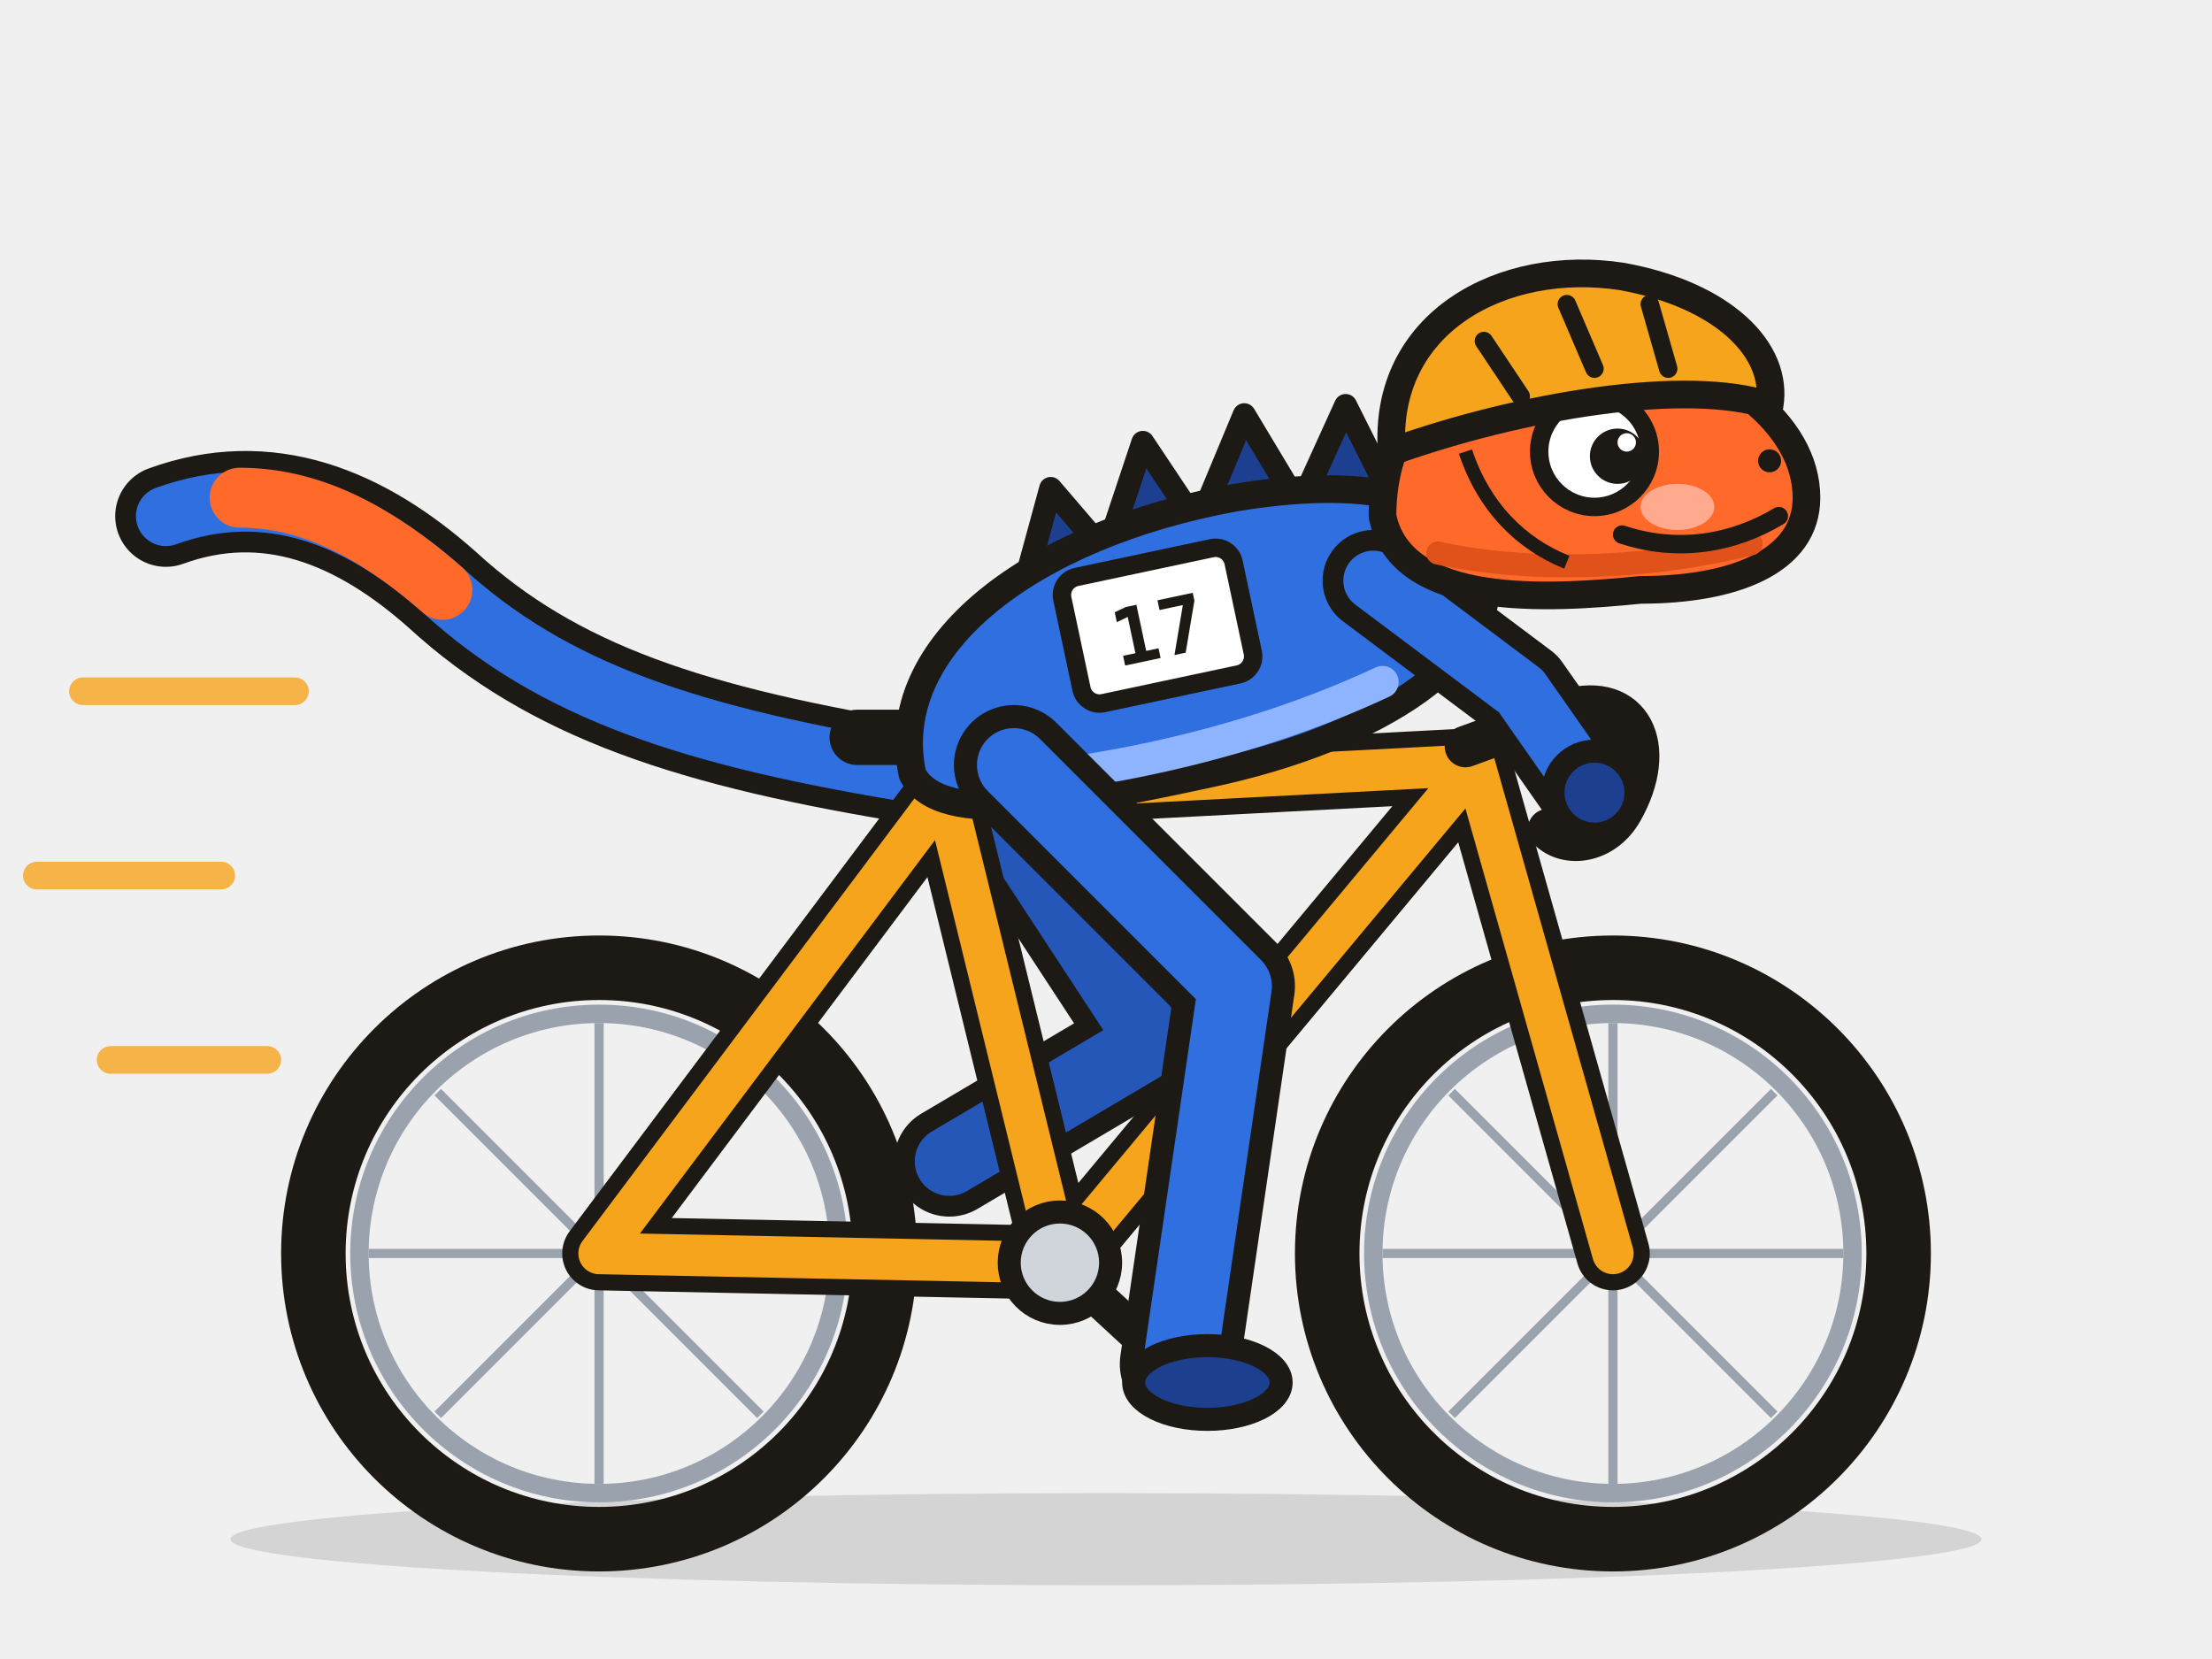
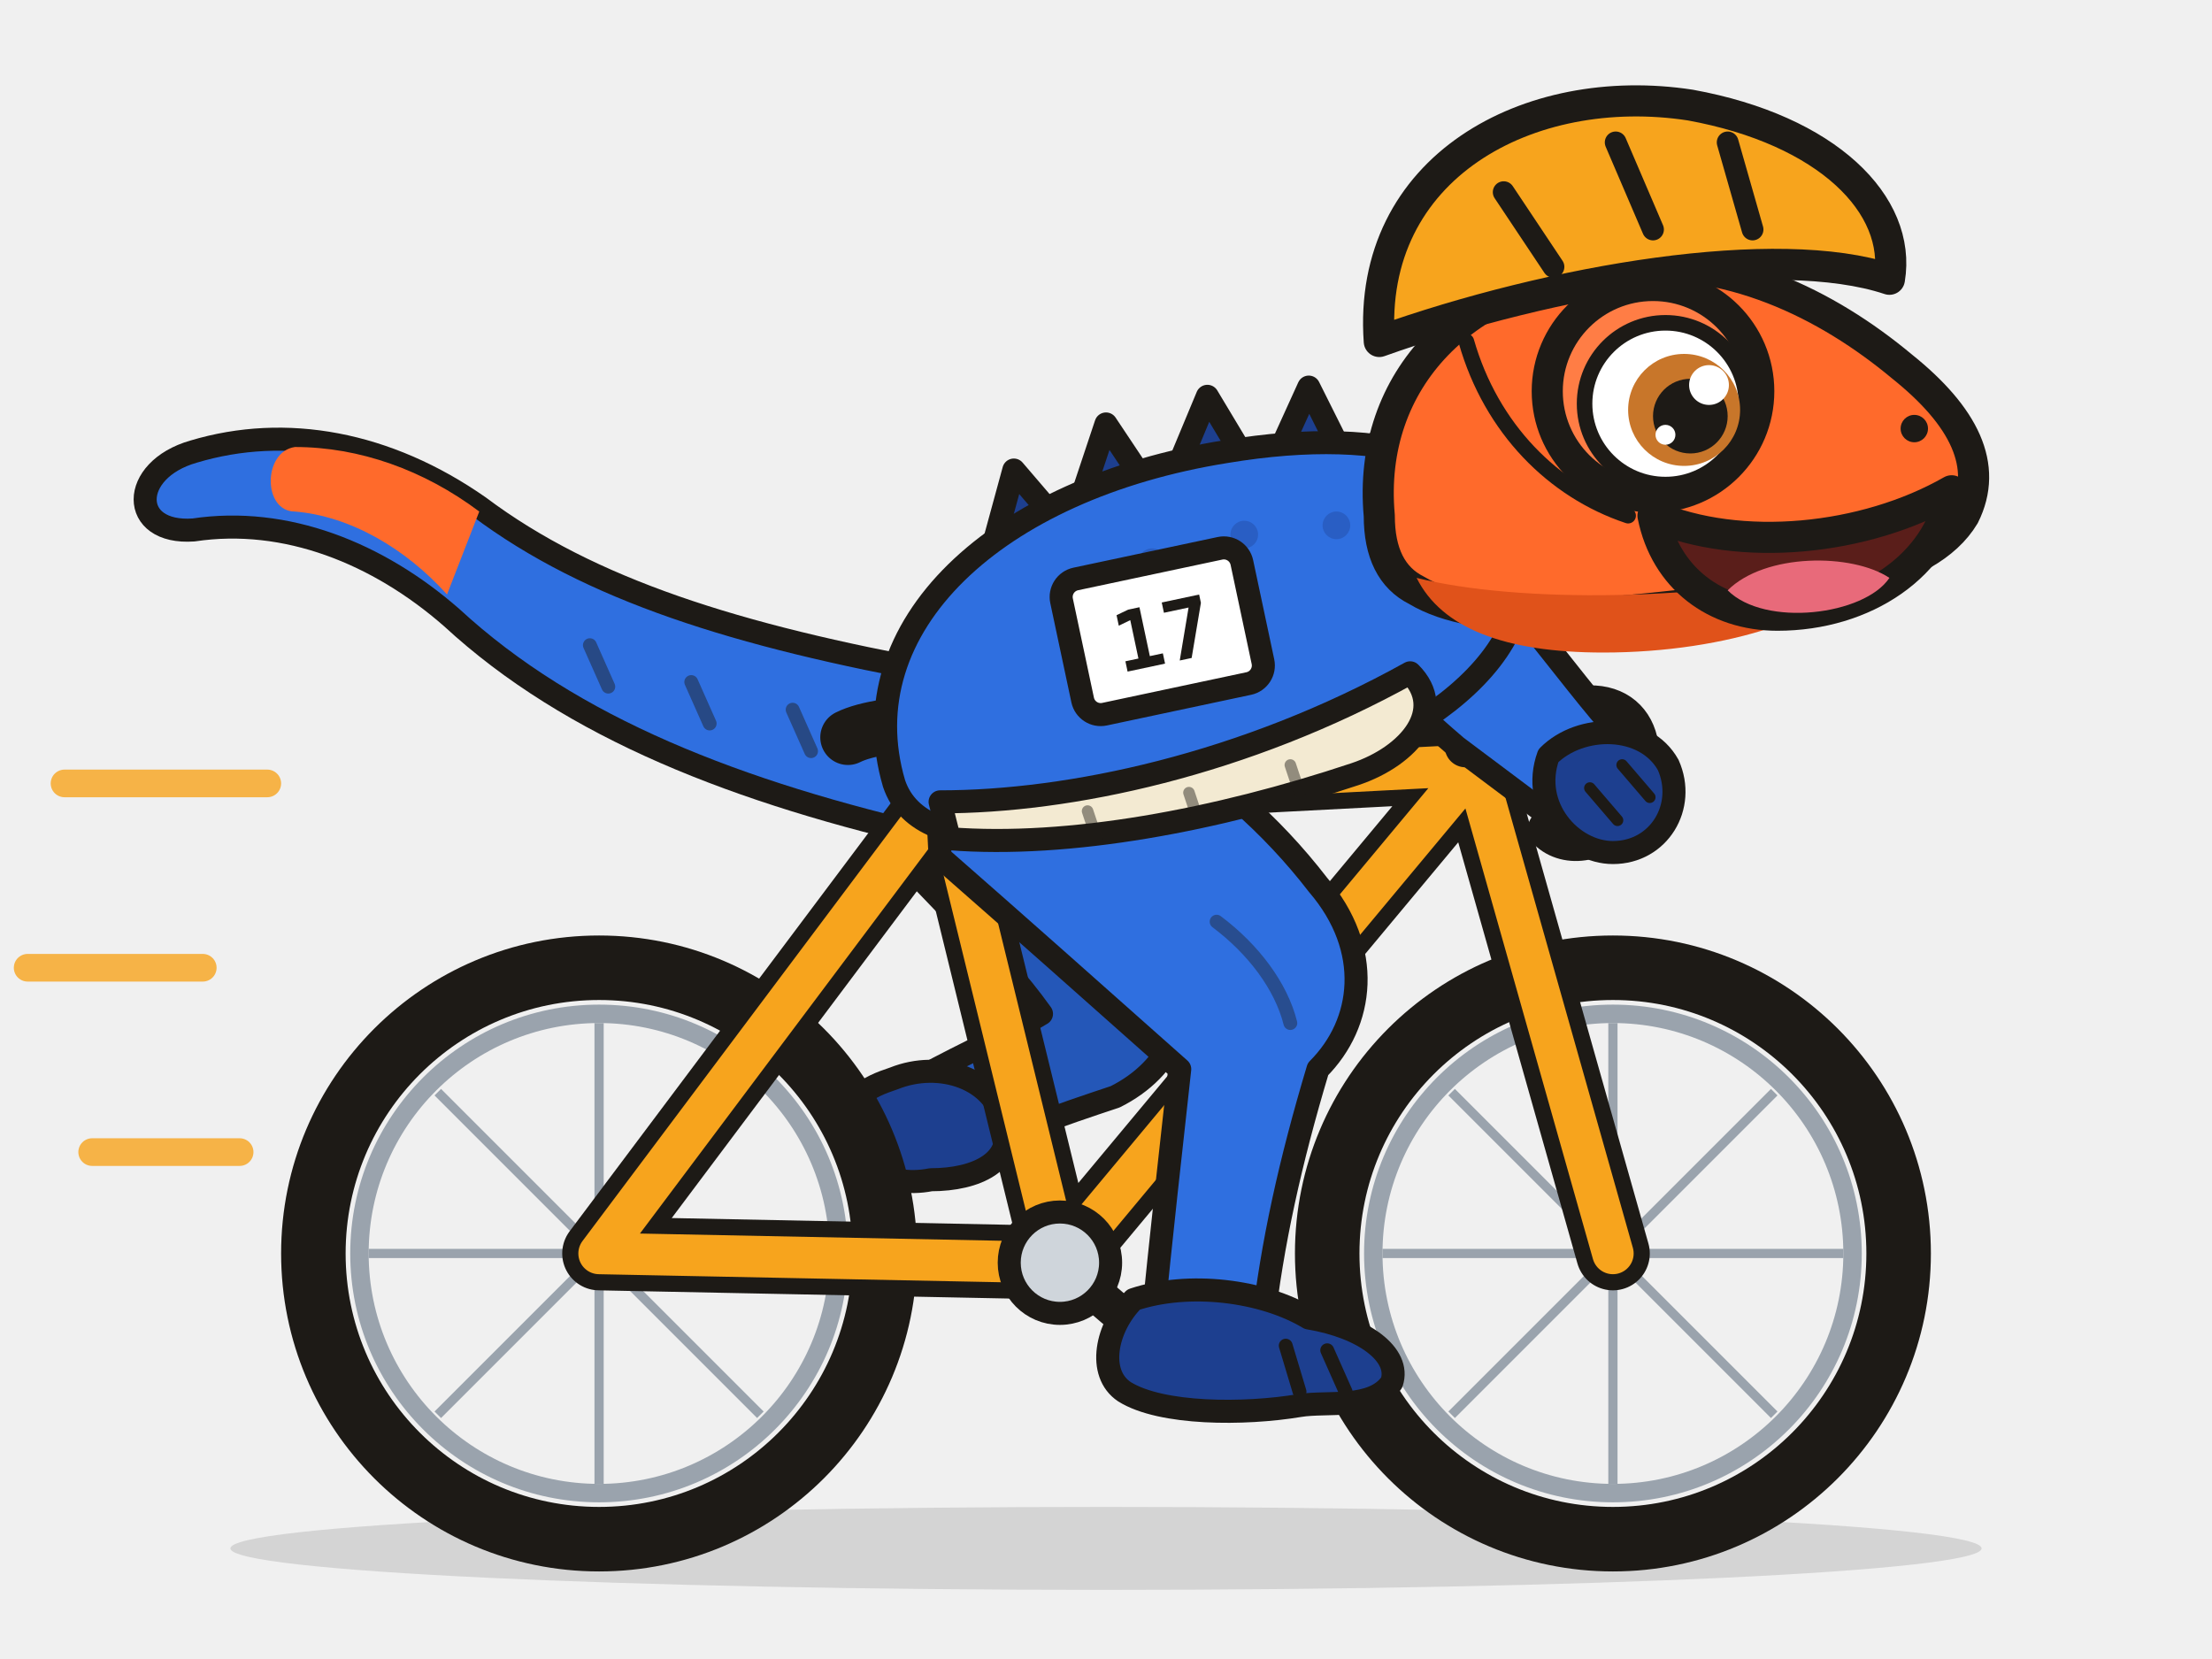
<svg xmlns="http://www.w3.org/2000/svg" viewBox="0 0 480 360" role="img" aria-labelledby="t">
  <defs>
    <style>
-       .ol { stroke: #1d1a16; stroke-linecap: round; stroke-linejoin: round; }
+       .ol { stroke: #1d1a16; stroke-width: 5; stroke-linecap: round; stroke-linejoin: round; }
+       .line { fill: none; stroke: #1d1a16; stroke-linecap: round; stroke-linejoin: round; }
    </style>
  </defs>
-   <ellipse cx="240" cy="334" rx="190" ry="10" fill="#000" opacity="0.12" />
+   <ellipse cx="240" cy="336" rx="190" ry="9" fill="#000" opacity="0.12" />
  <g stroke="#f7a41d" stroke-width="6" stroke-linecap="round" opacity="0.8">
-     <path d="M18 150h46M8 190h40M24 230h34" />
+     <path d="M14 170h44M6 210h38M20 250h32" />
  </g>
-   <path class="ol" d="M212 168 L250 226 L206 252" fill="none" stroke-width="24" />
-   <path d="M212 168 L250 226 L206 252" fill="none" stroke="#2457b8" stroke-width="15" stroke-linecap="round" stroke-linejoin="round" />
-   <path class="ol" d="M200 168 C150 160 120 150 96 128 C78 112 58 104 36 112" fill="none" stroke-width="22" />
-   <path d="M200 168 C150 160 120 150 96 128 C78 112 58 104 36 112" fill="none" stroke="#2f6fe0" stroke-width="13" stroke-linecap="round" />
-   <path d="M96 128 C80 114 66 108 52 108" fill="none" stroke="#ff6a2b" stroke-width="13" stroke-linecap="round" />
+   <path class="ol" fill="#2457b8" d="M200 156 C222 166 244 186 254 206 C260 220 254 232 242 238 C230 242 218 246 208 252 L196 236 C206 230 216 226 226 220 C216 206 202 194 192 182 Z" />
+   <path class="ol" fill="#1d3f8f" d="M194 234 C204 230 216 234 218 244 C220 252 212 256 202 256 C192 258 184 252 184 246 C184 238 188 236 194 234 Z" />
+   <path class="ol" fill="#2f6fe0" d="M204 146 C160 138 128 128 104 110 C84 96 62 92 42 98 C28 102 28 116 42 115 C62 112 82 120 98 134 C124 158 160 172 204 182 Z" />
+   <path fill="#ff6a2b" d="M104 111 C92 102 78 97 64 97 C57 98 57 111 64 111 C76 112 88 119 97 129 Z" />
+   <path class="line" stroke-width="3" opacity="0.45" d="M150 148 l4 9 M172 154 l4 9 M128 140 l4 9" />
  <g>
    <circle cx="130" cy="272" r="62" fill="none" stroke="#1d1a16" stroke-width="14" />
    <circle cx="130" cy="272" r="52" fill="none" stroke="#9aa3ad" stroke-width="4" />
    <circle cx="350" cy="272" r="62" fill="none" stroke="#1d1a16" stroke-width="14" />
    <circle cx="350" cy="272" r="52" fill="none" stroke="#9aa3ad" stroke-width="4" />
    <g stroke="#9aa3ad" stroke-width="2">
      <path d="M130 222v100M80 272h100M95 237l70 70M95 307l70-70" />
      <path d="M350 222v100M300 272h100M315 237l70 70M315 307l70-70" />
    </g>
    <circle cx="130" cy="272" r="7" fill="#1d1a16" />
    <circle cx="350" cy="272" r="7" fill="#1d1a16" />
  </g>
  <g fill="none" stroke-linecap="round" stroke-linejoin="round">
    <path d="M130 272 L230 274 L205 172 Z M205 172 L320 166 L230 274 M320 166 L350 272" stroke="#1d1a16" stroke-width="16" />
    <path d="M130 272 L230 274 L205 172 Z M205 172 L320 166 L230 274 M320 166 L350 272" stroke="#f7a41d" stroke-width="9" />
-     <path d="M186 160 h36" stroke="#1d1a16" stroke-width="12" />
+     <path d="M184 160 C192 156 214 156 224 160" stroke="#1d1a16" stroke-width="12" />
    <path d="M318 162 l22 -8 c14 -4 20 8 12 22 c-4 7 -12 8 -16 4" stroke="#1d1a16" stroke-width="9" />
-     <path d="M230 274 L256 298" stroke="#1d1a16" stroke-width="8" />
+     <path d="M230 274 L258 298" stroke="#1d1a16" stroke-width="8" />
    <circle cx="230" cy="274" r="11" fill="#cfd5db" stroke="#1d1a16" stroke-width="5" />
  </g>
-   <path class="ol" d="M222 128 l6 -22 l12 14 l8 -24 l12 18 l10 -24 l12 20 l10 -22 l10 20 l10 -16 l6 16 Z" fill="#1d3f8f" stroke-width="5" />
-   <path class="ol" d="M198 168 C192 140 224 116 268 108 C298 103 318 108 322 124 C326 142 300 160 262 168 C234 174 204 180 198 168 Z" fill="#2f6fe0" stroke-width="6" />
-   <path d="M212 170 C238 168 270 162 300 148" fill="none" stroke="#8fb4ff" stroke-width="7" stroke-linecap="round" />
-   <g transform="rotate(-12 250 135)">
-     <rect x="232" y="122" width="38" height="28" rx="4" fill="#fff" class="ol" stroke-width="4" />
-     <text x="251" y="143" font-family="ui-monospace, monospace" font-weight="700" font-size="17" text-anchor="middle" fill="#1d1a16">17</text>
+   <path class="ol" fill="#1d3f8f" d="M214 124 l6 -22 l12 14 l8 -24 l12 18 l10 -24 l12 20 l10 -22 l10 20 l10 -16 l6 16 Z" />
+   <path class="ol" fill="#2f6fe0" d="M202 146 C234 146 266 166 286 192 C298 206 296 222 286 232 C280 252 276 270 274 288 L250 288 C252 268 254 250 256 232 C238 216 220 200 204 186 Z" />
+   <path class="line" stroke-width="3" opacity="0.4" d="M264 200 C272 206 278 214 280 222" />
+   <path class="ol" fill="#1d3f8f" d="M246 282 C258 278 274 280 284 286 C296 288 304 294 302 300 C298 306 288 304 282 305 C270 307 252 307 244 302 C238 298 240 288 246 282 Z" />
+   <path class="line" stroke-width="3" d="M288 293 l4 9 M279 292 l3 10" />
+   <path class="ol" fill="#2f6fe0" d="M288 106 C306 108 322 122 334 138 C342 148 348 156 354 162 L340 180 C332 174 324 168 316 162 C302 150 288 136 280 124 Z" />
+   <path class="ol" fill="#1d3f8f" d="M336 164 C343 157 357 157 362 166 C366 175 360 185 350 185 C341 185 332 175 336 164 Z" />
+   <path class="line" stroke-width="2.5" d="M345 171 l6 7 M352 166 l6 7" />
+   <path class="ol" fill="#2f6fe0" d="M194 170 C184 136 216 106 266 98 C302 92 326 100 330 120 C334 144 306 164 264 174 C234 182 200 188 194 170 Z" />
+   <path class="ol" stroke-width="3" fill="#f3ead2" d="M204 174 C232 174 270 166 306 146 C314 154 306 164 294 168 C264 178 232 184 206 182 Z" />
+   <path class="line" stroke-width="2.5" opacity="0.45" d="M236 176 l2 6 M258 172 l2 6 M280 166 l2 6" />
+   <g fill="#1d3f8f" opacity="0.35">
+     <circle cx="232" cy="130" r="3" />
+     <circle cx="250" cy="122" r="3" />
+     <circle cx="270" cy="116" r="3" />
+     <circle cx="290" cy="114" r="3" />
+     <circle cx="242" cy="144" r="2.5" />
+     <circle cx="262" cy="136" r="2.5" />
  </g>
-   <path class="ol" d="M220 166 L268 214 L256 296" fill="none" stroke-width="26" />
-   <path d="M220 166 L268 214 L256 296" fill="none" stroke="#2f6fe0" stroke-width="16" stroke-linecap="round" stroke-linejoin="round" />
-   <ellipse cx="262" cy="300" rx="16" ry="8" fill="#1d3f8f" class="ol" stroke-width="5" />
-   <path class="ol" d="M298 126 L330 150 L344 170" fill="none" stroke-width="22" />
-   <path d="M298 126 L330 150 L344 170" fill="none" stroke="#2f6fe0" stroke-width="13" stroke-linecap="round" stroke-linejoin="round" />
-   <circle cx="346" cy="172" r="9" fill="#1d3f8f" class="ol" stroke-width="5" />
-   <path class="ol" d="M300 112 C300 84 324 70 350 74 C374 78 392 92 392 108 C392 122 376 128 356 128 C336 130 304 132 300 112 Z" fill="#ff6a2b" stroke-width="6" />
-   <path d="M312 120 C330 124 356 124 380 118" fill="none" stroke="#e0521a" stroke-width="5" stroke-linecap="round" />
-   <ellipse cx="364" cy="110" rx="8" ry="5" fill="#ffb199" opacity="0.9" />
-   <path d="M352 116 C364 120 376 118 386 112" fill="none" stroke="#1d1a16" stroke-width="4" stroke-linecap="round" />
-   <circle cx="346" cy="98" r="12" fill="#fff" class="ol" stroke-width="4" />
-   <circle cx="351" cy="99" r="6" fill="#1d1a16" />
-   <circle cx="353" cy="96" r="2" fill="#fff" />
-   <circle cx="384" cy="100" r="2.5" fill="#1d1a16" />
-   <path class="ol" d="M302 98 C300 70 326 56 352 60 C374 64 386 76 384 88 C366 82 330 88 302 98 Z" fill="#f7a41d" stroke-width="6" />
-   <path d="M322 74 l8 12 M340 66 l6 14 M358 66 l4 14" stroke="#1d1a16" stroke-width="4" stroke-linecap="round" />
-   <path d="M318 98 C322 110 330 118 340 122" fill="none" stroke="#1d1a16" stroke-width="3" />
+   <g transform="rotate(-12 252 136)">
+     <rect x="232" y="122" width="40" height="30" rx="4" fill="#fff" class="ol" stroke-width="4" />
+     <text x="252" y="144" font-family="ui-monospace, monospace" font-weight="700" font-size="18" text-anchor="middle" fill="#1d1a16">17</text>
+   </g>
+   <g transform="translate(302 120) scale(1.35) translate(-302 -120)">
+     <path class="ol" fill="#ff6a2b" d="M300 114 C298 92 314 76 338 74 C356 72 372 80 384 90 C394 98 398 106 394 114 C388 124 370 126 352 128 C334 130 316 132 306 126 C302 124 300 120 300 114 Z" />
+     <path fill="#e0521a" d="M306 124 C322 128 352 128 378 122 C374 130 356 136 336 136 C320 136 310 132 306 124 Z" />
+     <path class="ol" fill="#5a1e1a" stroke-width="3" d="M344 114 C358 120 378 118 392 110 C390 122 378 130 364 130 C354 130 346 124 344 114 Z" />
+     <path fill="#e86a7a" d="M356 126 C362 120 376 120 382 124 C378 130 362 132 356 126 Z" />
+     <ellipse cx="350" cy="106" rx="6" ry="4" fill="#ffb199" opacity="0.9" />
+     <circle class="ol" cx="344" cy="94" r="17" fill="#ff7d45" stroke-width="3.5" />
+     <circle cx="346" cy="96" r="13" fill="#fff" stroke="#1d1a16" stroke-width="2.5" />
+     <circle cx="349" cy="97" r="9" fill="#c8762a" />
+     <circle cx="350" cy="98" r="6" fill="#1d1a16" />
+     <circle cx="353" cy="93" r="3.2" fill="#fff" />
+     <circle cx="346" cy="101" r="1.6" fill="#fff" />
+     <circle cx="386" cy="100" r="2.2" fill="#1d1a16" />
+     <g transform="translate(-2 -12)">
+       <path class="ol" fill="#f7a41d" stroke-width="4" d="M302 98 C300 70 326 56 352 60 C374 64 386 76 384 88 C366 82 330 88 302 98 Z" />
+       <path class="line" stroke-width="3.5" d="M322 74 l8 12 M340 66 l6 14 M358 66 l4 14" />
+       <path class="line" stroke-width="2.5" d="M316 98 C320 112 330 122 342 126" />
+     </g>
+   </g>
</svg>
